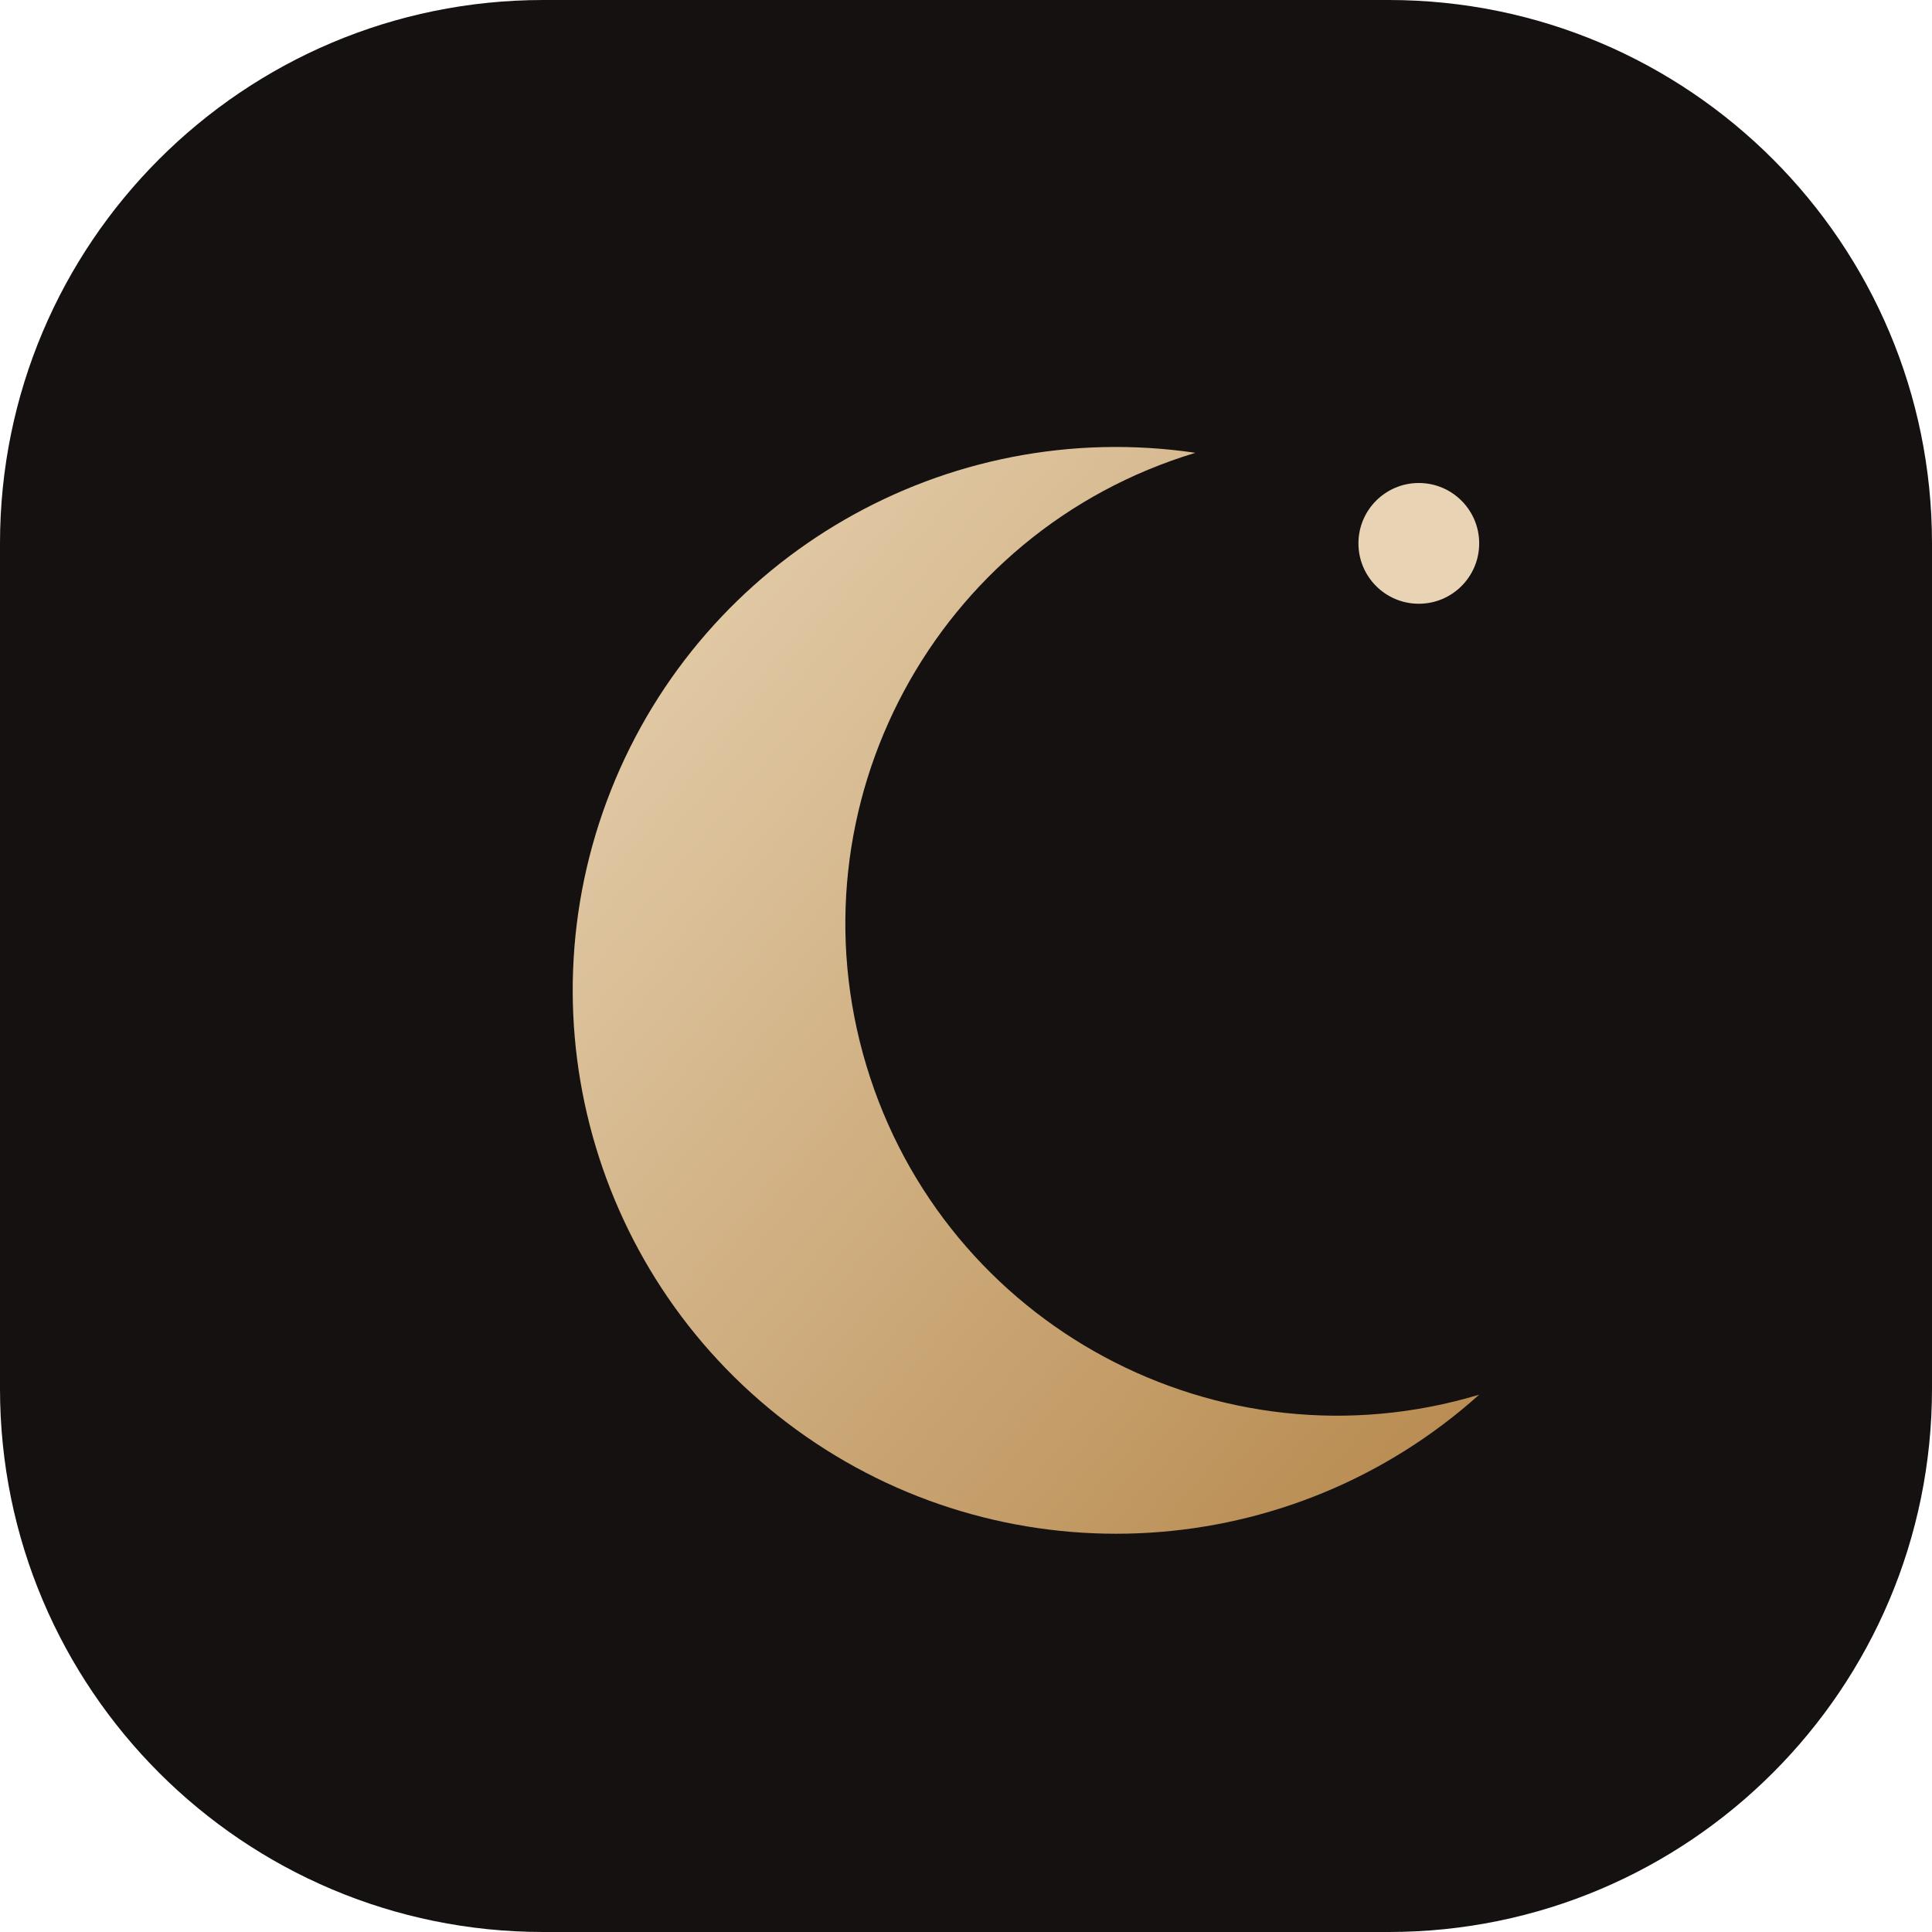
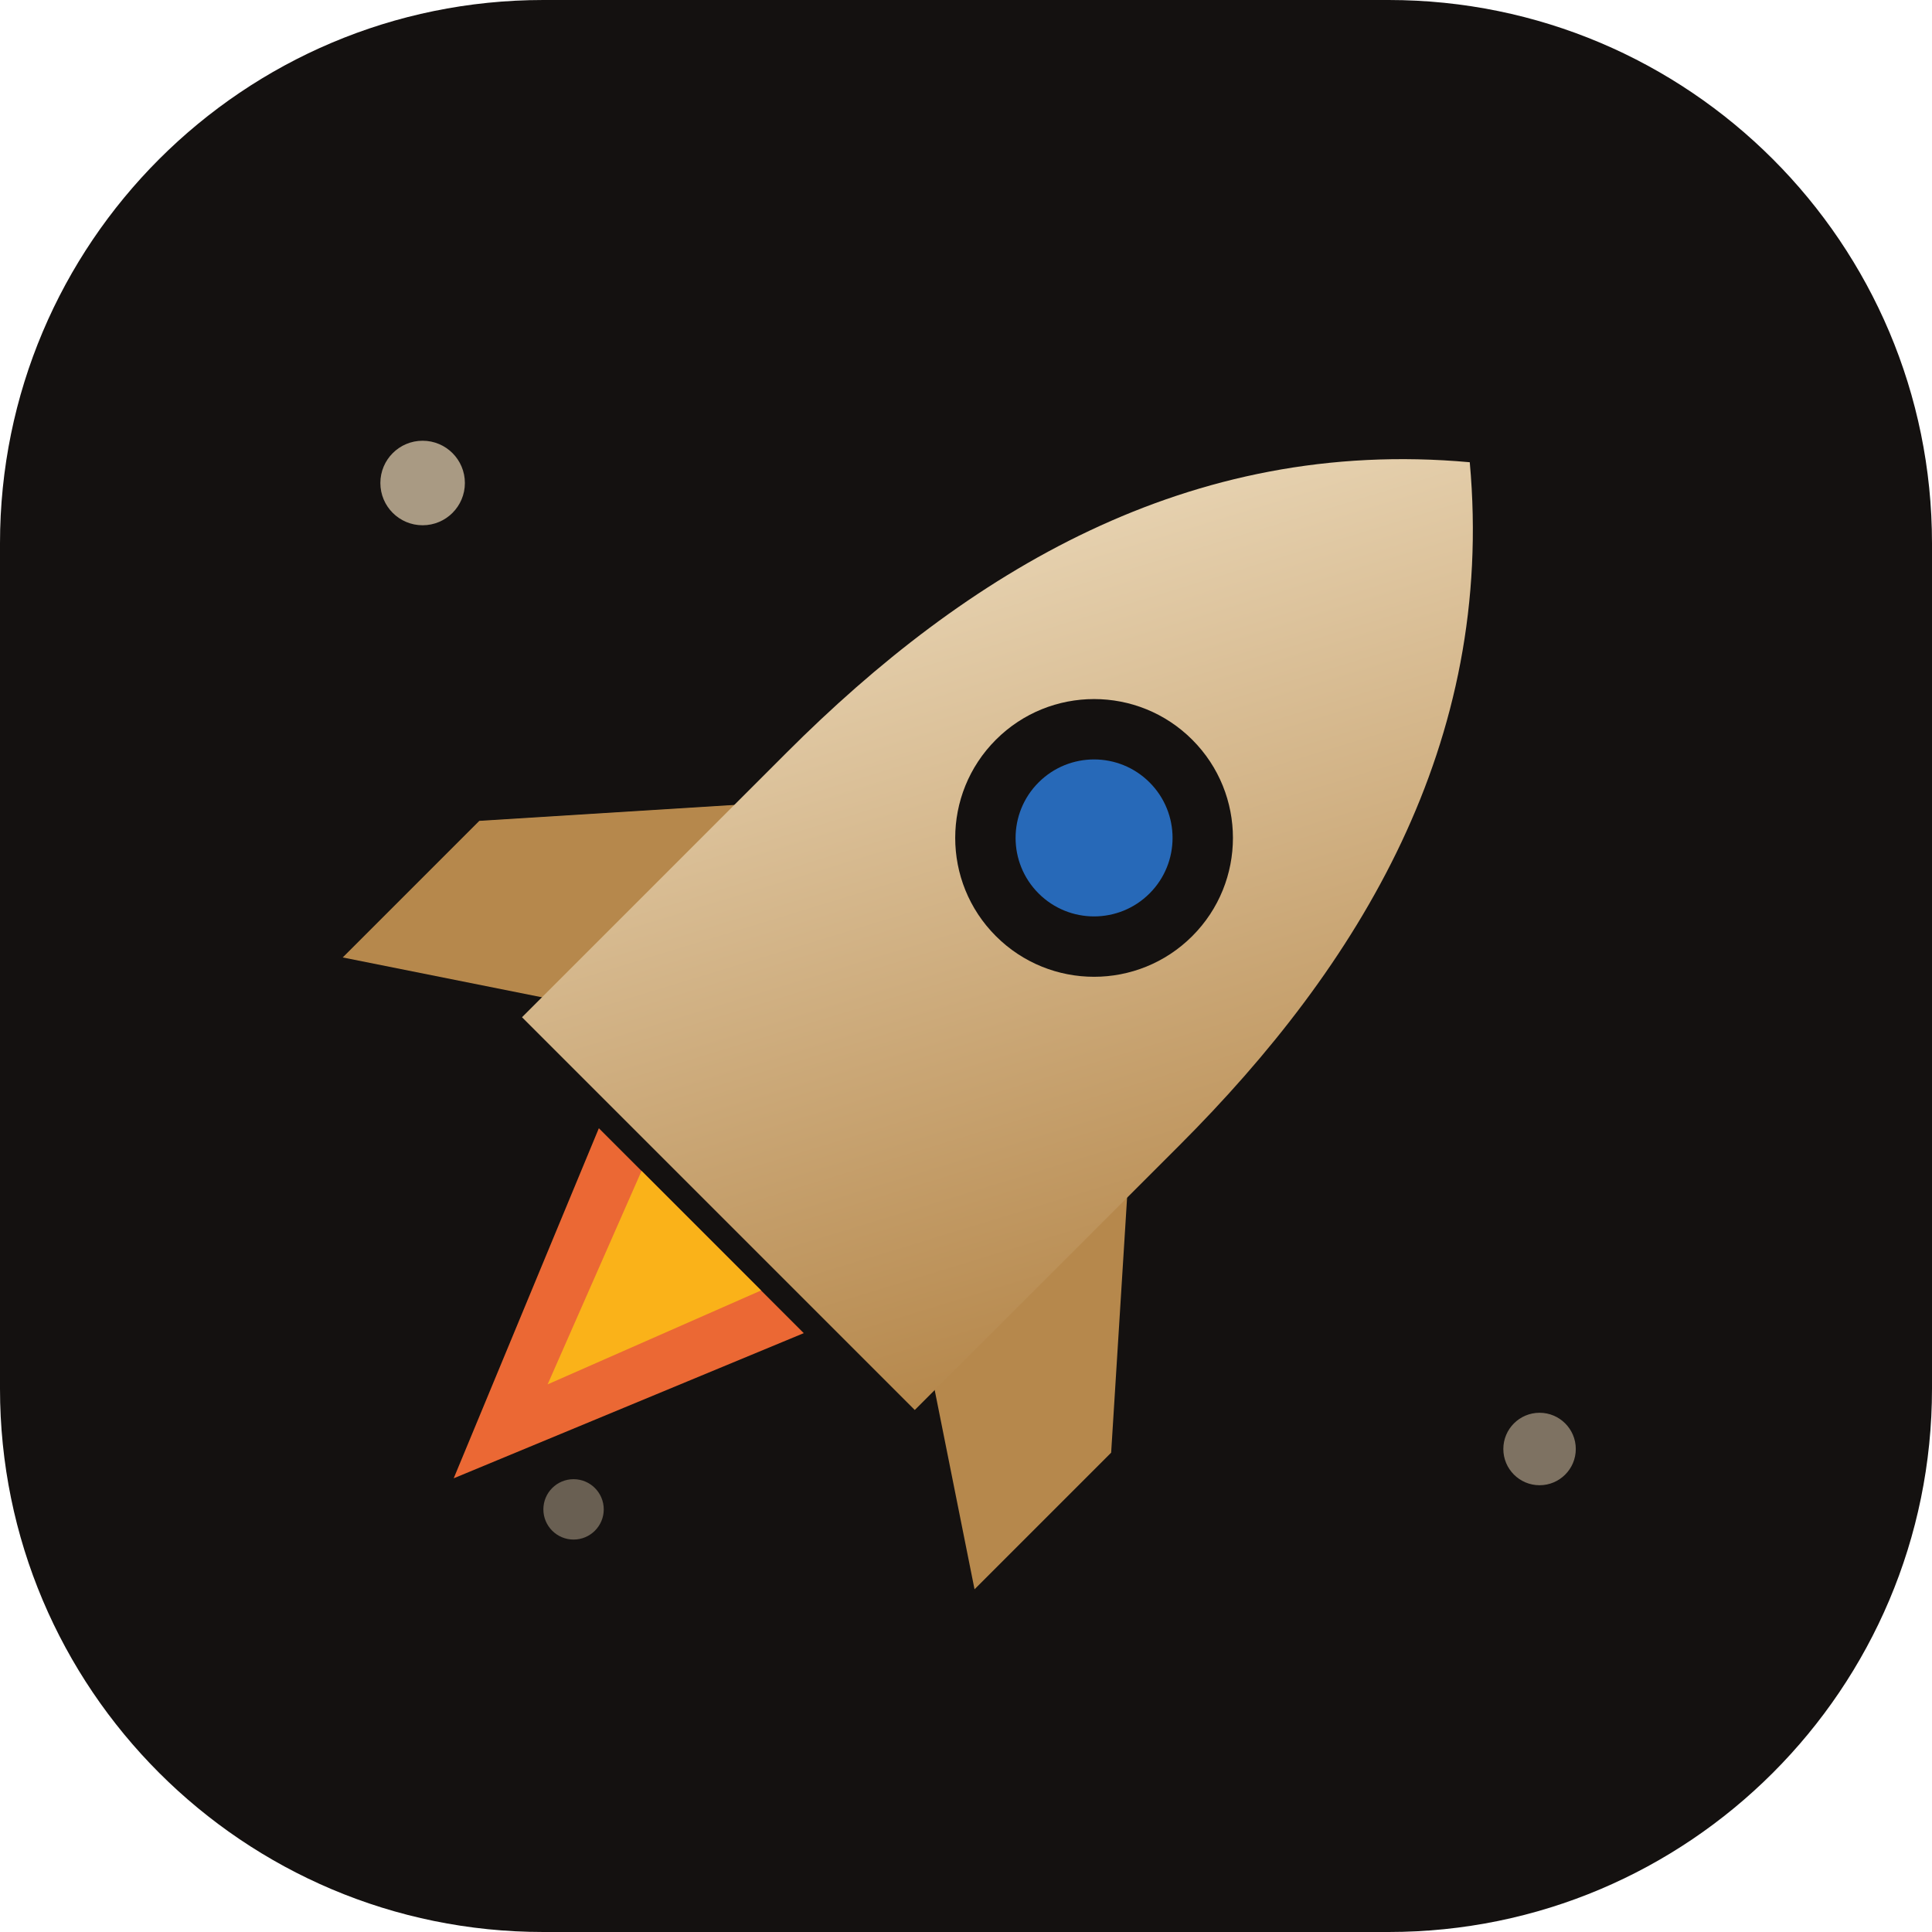
<svg xmlns="http://www.w3.org/2000/svg" viewBox="0 0 32 32">
  <defs>
    <linearGradient id="o" x1="0" y1="0" x2="1" y2="1">
-       <stop offset="0" stop-color="#e8d4b4" />
+       <stop offset="0" stop-color="#f1e2c6" />
      <stop offset="1" stop-color="#b6884c" />
    </linearGradient>
  </defs>
  <rect width="32" height="32" rx="9" fill="#141110" />
-   <path d="M19.8 7.5a9 9 0 1 0 4.7 15.6 7.4 7.4 0 0 1-4.7-15.6z" fill="url(#o)" />
-   <circle cx="23.5" cy="9" r="1" fill="#e8d4b4" />
+   <circle cx="7" cy="8" r=".7" fill="#e8d4b4" opacity=".7" />
+   <circle cx="25.5" cy="24" r=".6" fill="#e8d4b4" opacity=".5" />
+   <circle cx="9.5" cy="25" r=".5" fill="#e8d4b4" opacity=".4" />
+   <g transform="rotate(45 16 16)">
+     <path d="M13.6 22.2 16 28l2.4-5.8z" fill="#eb6834" />
+     <path d="M14.6 22.2 16 25.8l1.4-3.6z" fill="#fab219" />
+     <path d="M11.6 16.6 8.6 20v3.2l3-2z" fill="#b6884c" />
+     <path d="M20.4 16.6l3 3.4v3.2l-3-2z" fill="#b6884c" />
+     <path d="M16 4.2c3.6 3 4.6 7.2 4.6 11.4v6.2h-9.2v-6.2C11.4 11.4 12.4 7.2 16 4.2z" fill="url(#o)" />
+     <circle cx="16" cy="13" r="2.3" fill="#141110" />
+     <circle cx="16" cy="13" r="1.3" fill="#2a78d6" opacity=".85" />
+   </g>
</svg>
